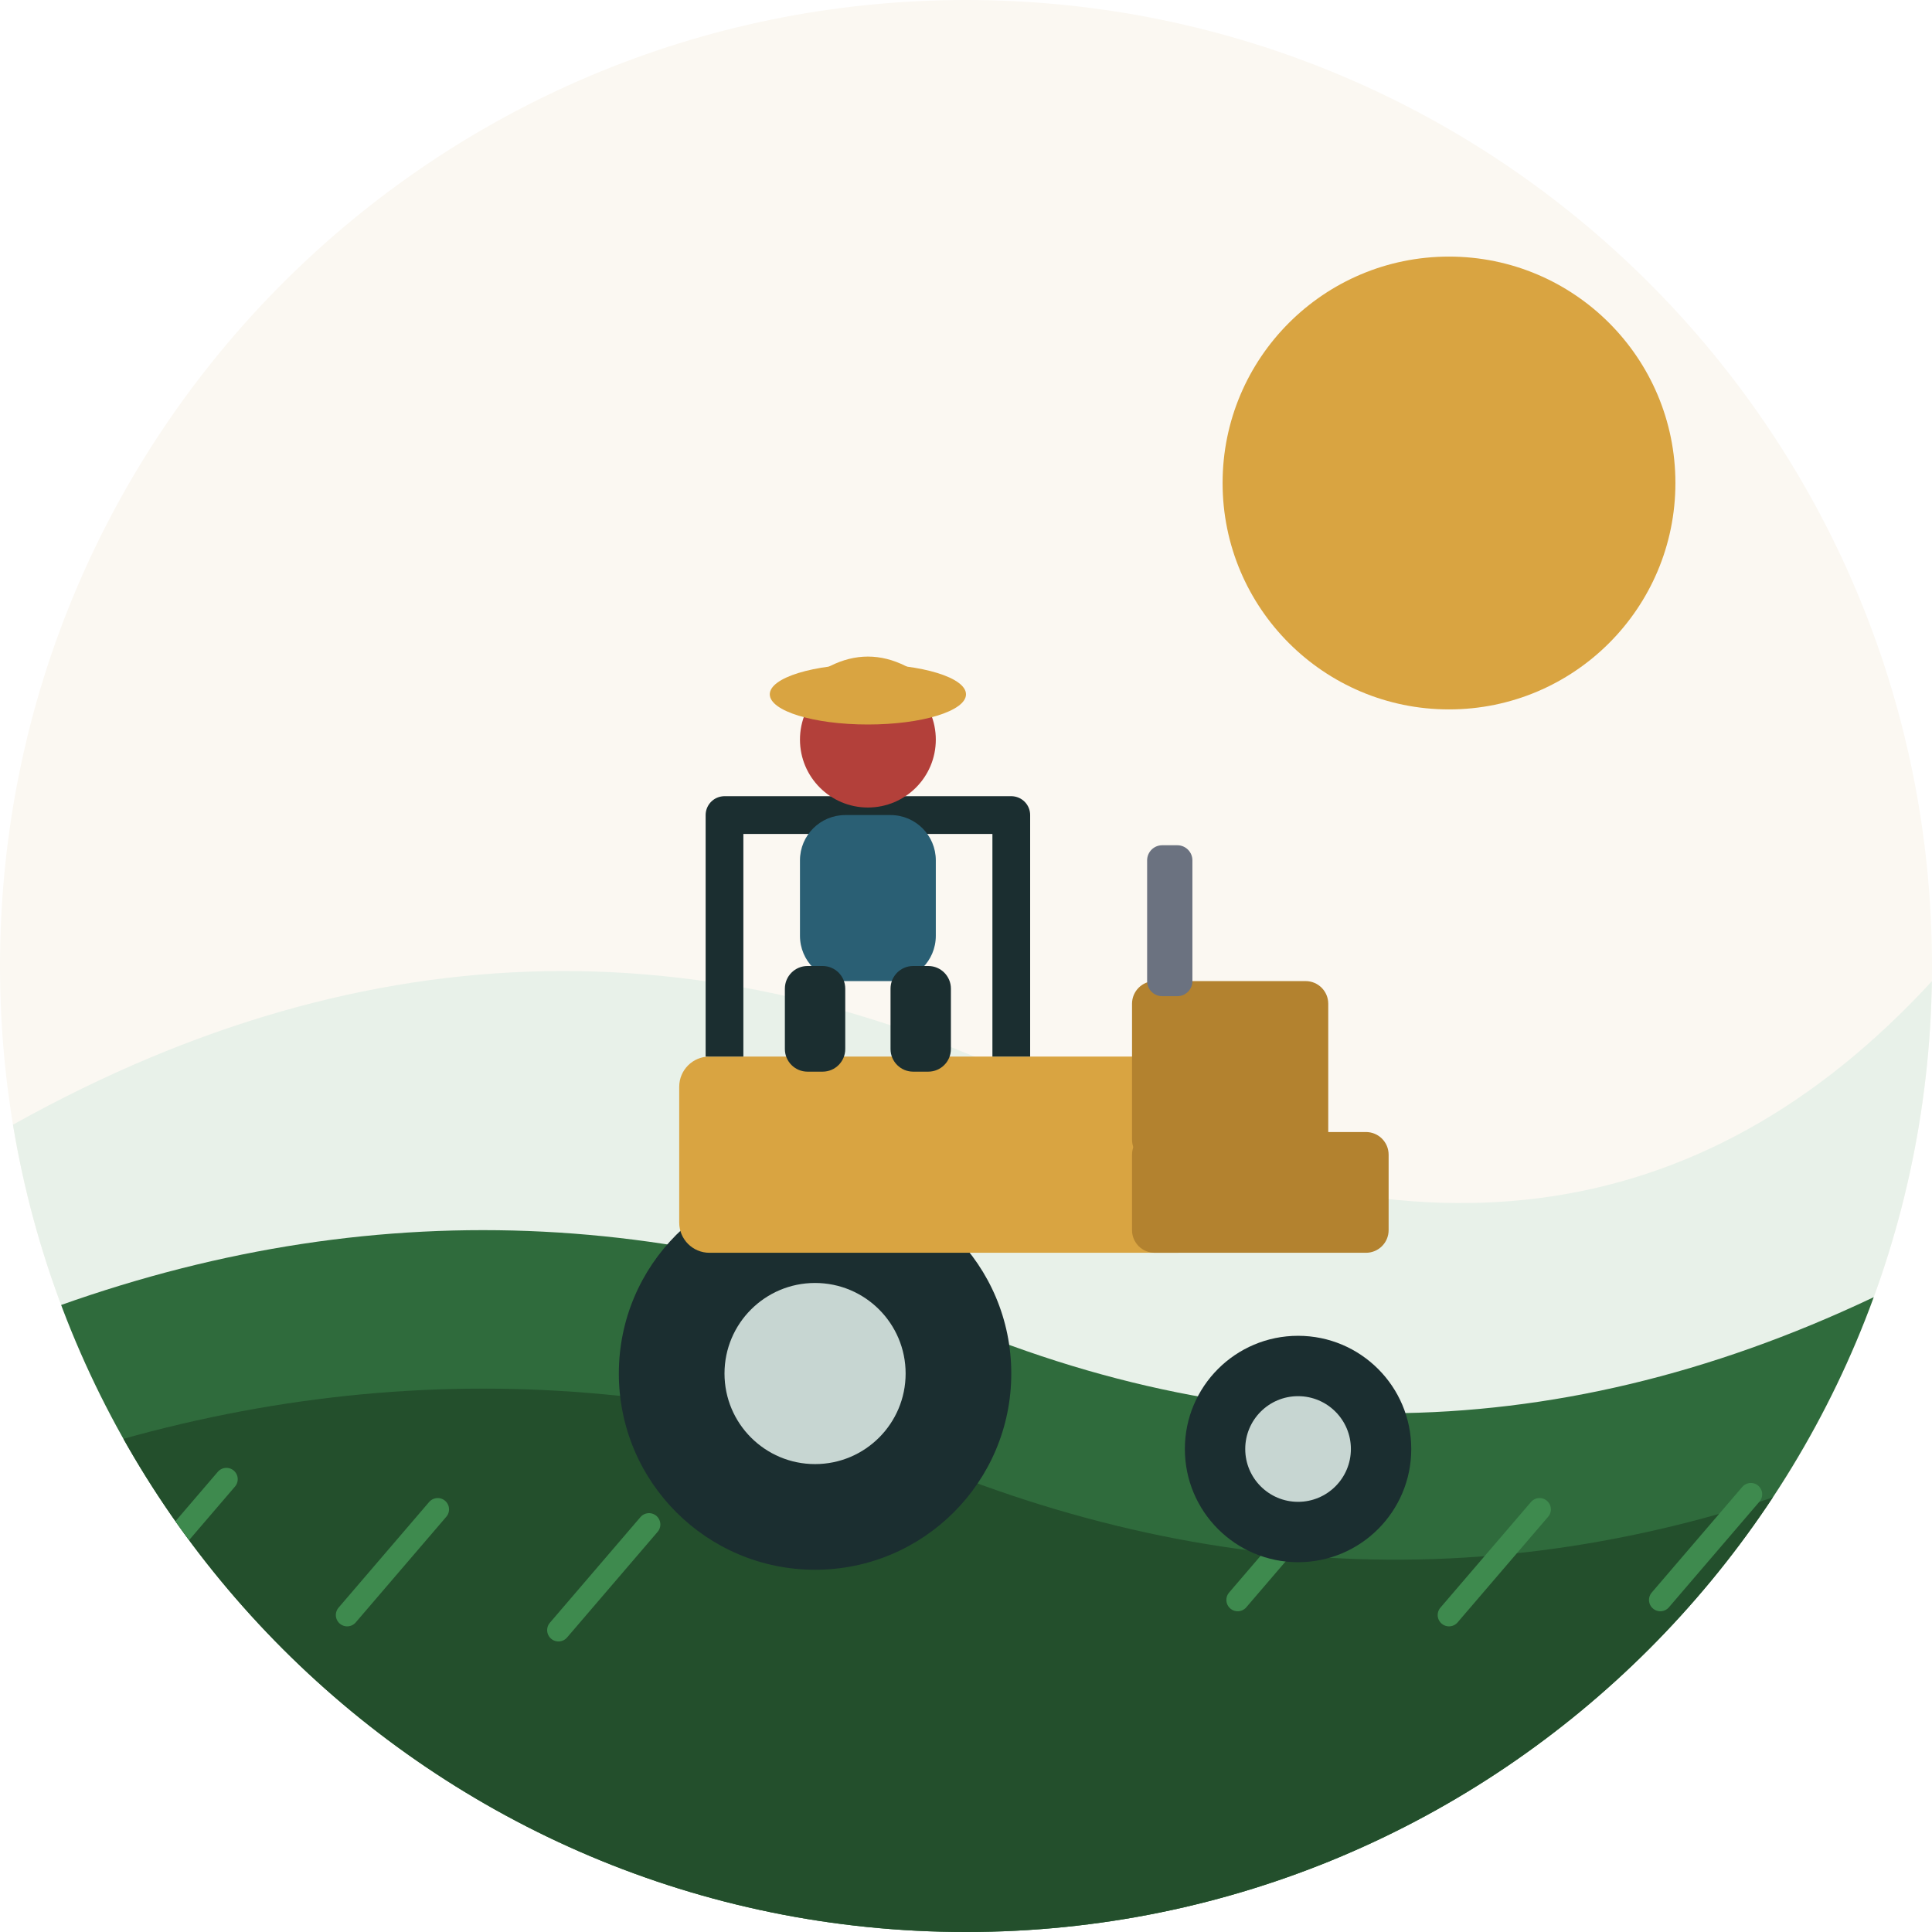
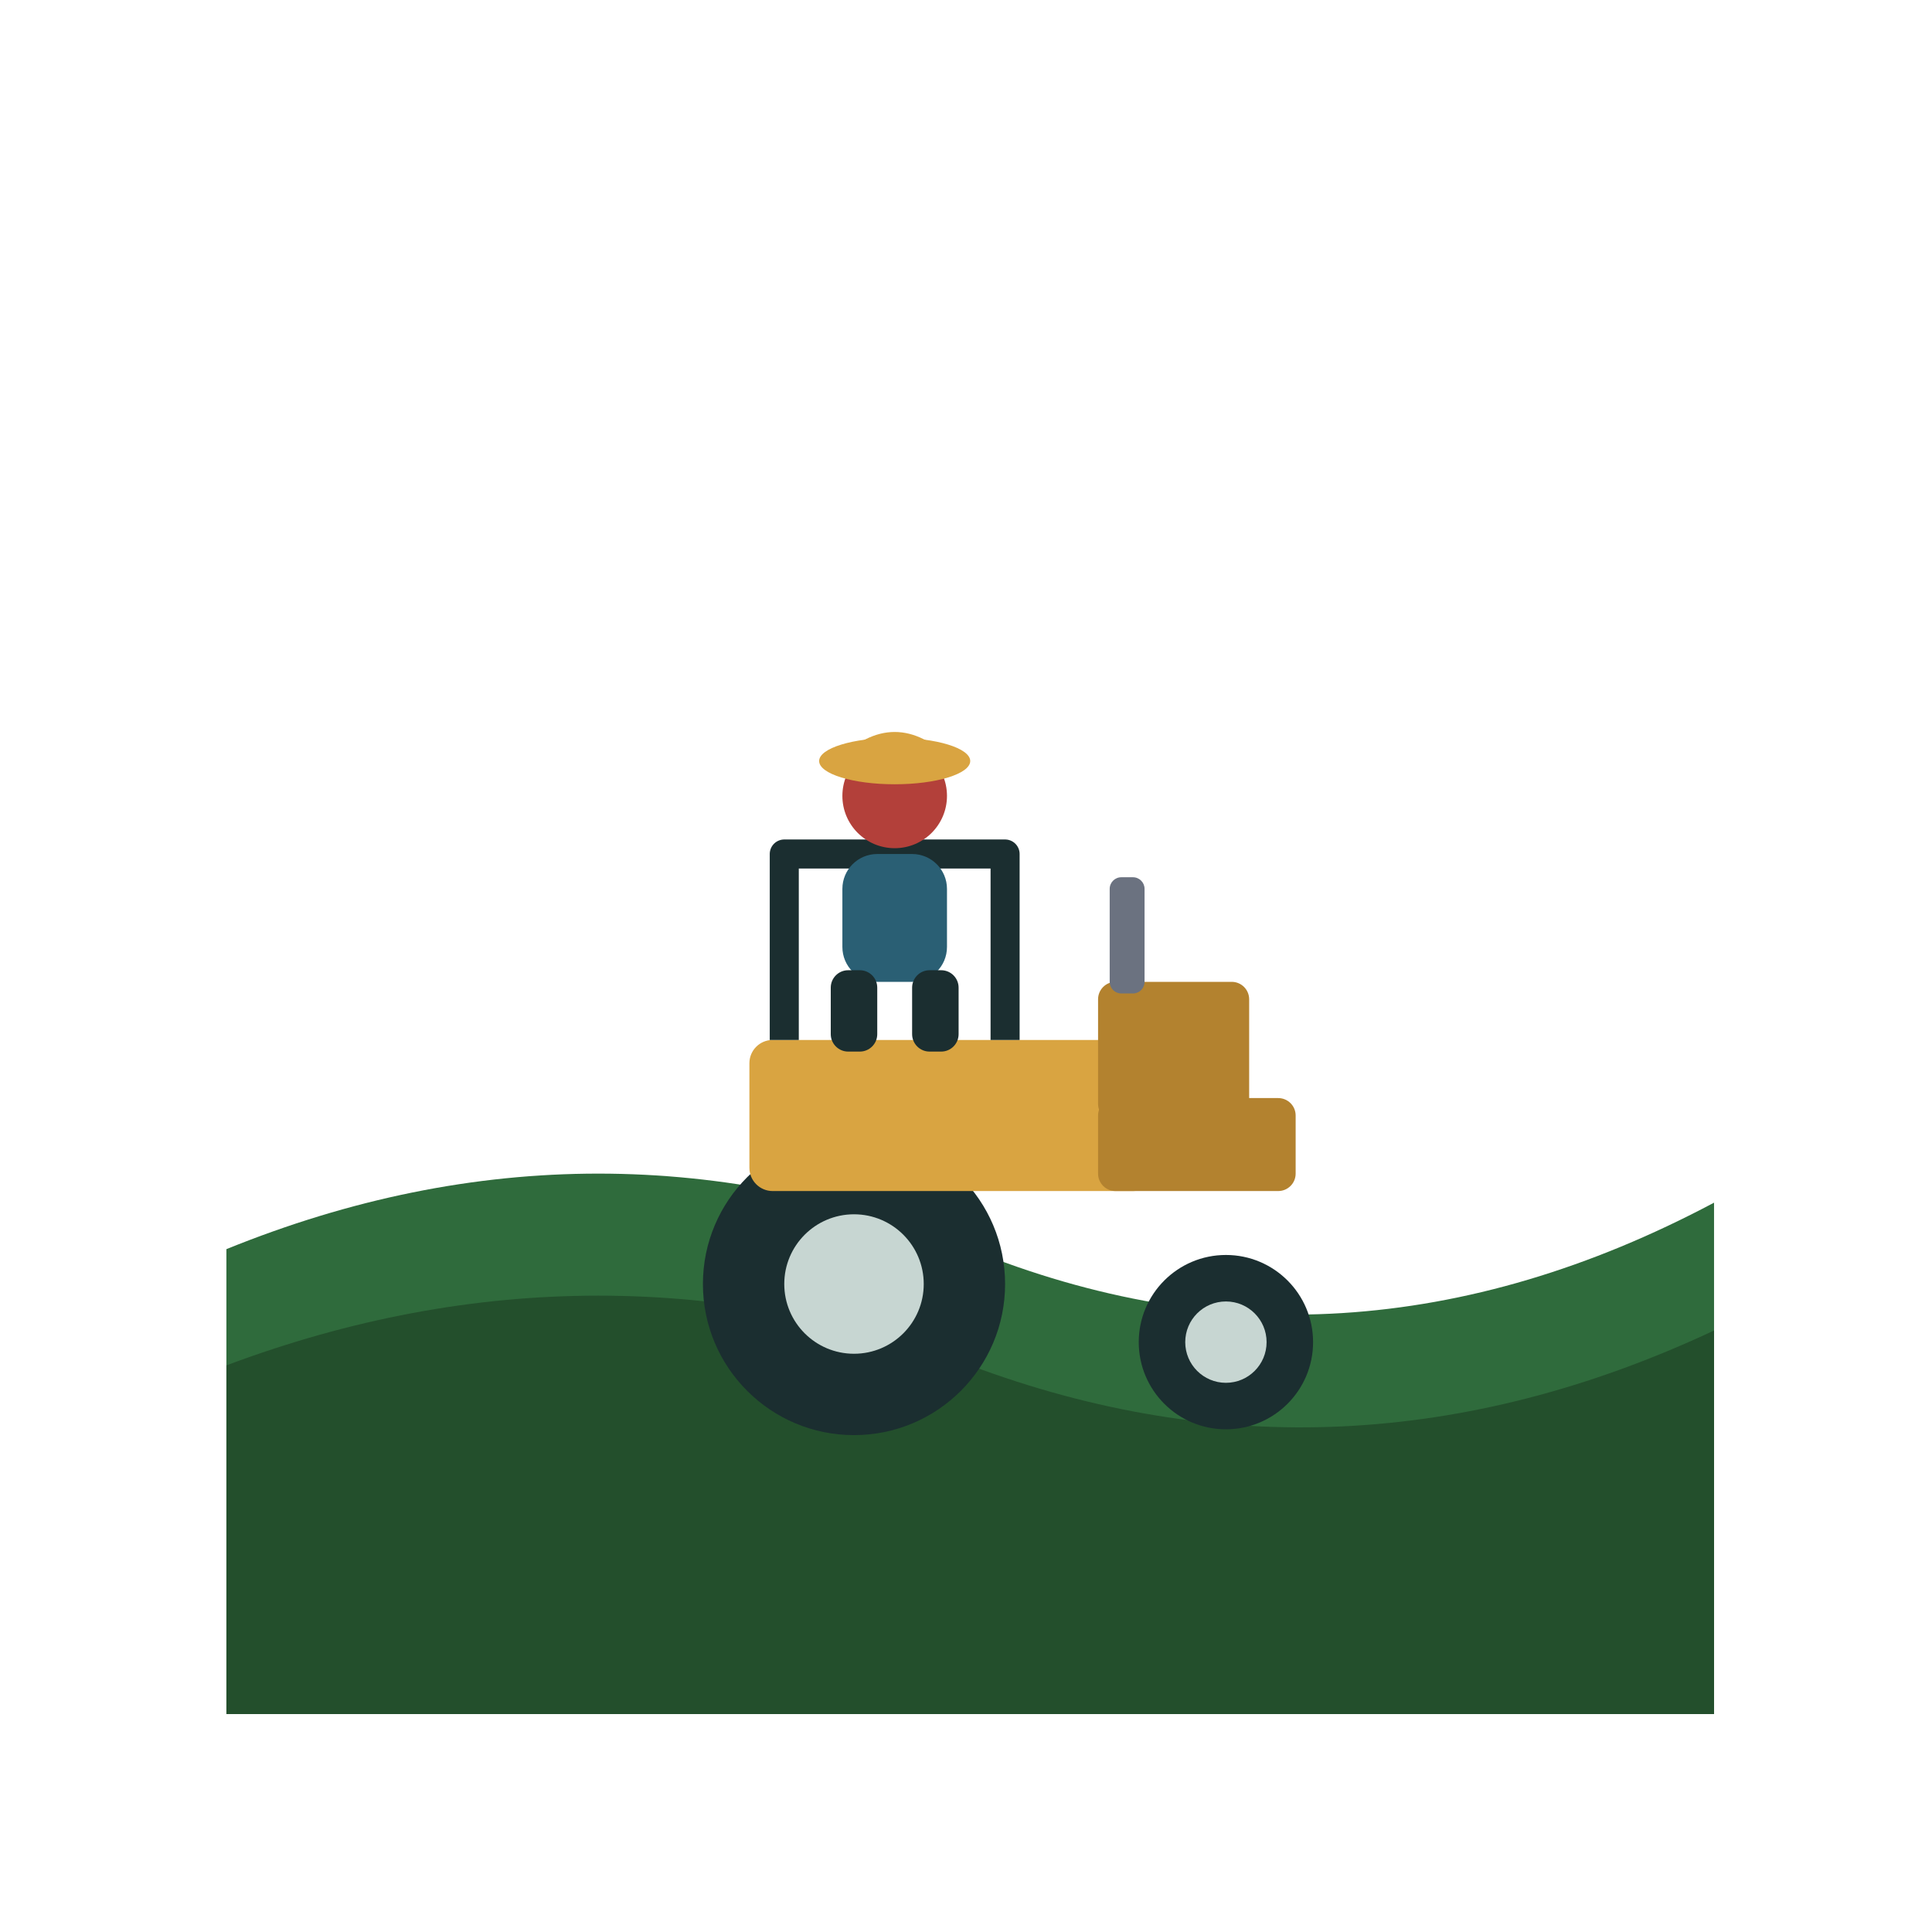
<svg xmlns="http://www.w3.org/2000/svg" width="256" height="256" viewBox="0 0 256 256">
-   <defs>
-     <clipPath id="circleClip">
-       <circle cx="128" cy="128" r="128" />
-     </clipPath>
-   </defs>
-   <g clip-path="url(#circleClip)">
-     <rect x="0" y="0" width="256" height="256" fill="#FBF8F2" />
-     <circle cx="192" cy="64" r="30" fill="#D9A441" />
-     <path d="M0 150 Q 70 110 140 145 T 256 130 V 256 H 0 Z" fill="#E8F1E9" />
+   <g transform="translate(30,30) scale(0.77)">
    <path d="M0 176 Q 64 150 128 176 T 256 168 V 256 H 0 Z" fill="#2F6B3C" />
    <path d="M0 196 Q 64 172 128 196 T 256 190 V 256 H 0 Z" fill="#234F2C" />
-     <g stroke="#3E8A4E" stroke-width="3" stroke-linecap="round">
-       <line x1="18" y1="210" x2="30" y2="196" />
-       <line x1="46" y1="214" x2="58" y2="200" />
-       <line x1="74" y1="216" x2="86" y2="202" />
-       <line x1="164" y1="212" x2="176" y2="198" />
-       <line x1="192" y1="214" x2="204" y2="200" />
-       <line x1="220" y1="212" x2="232" y2="198" />
-     </g>
    <g>
      <circle cx="108" cy="182" r="26" fill="#1B2E30" />
      <circle cx="108" cy="182" r="12" fill="#C7D6D2" />
      <circle cx="172" cy="192" r="15" fill="#1B2E30" />
      <circle cx="172" cy="192" r="7" fill="#C7D6D2" />
      <rect x="90" y="140" width="70" height="26" rx="4" fill="#D9A441" />
      <rect x="150" y="150" width="34" height="16" rx="3" fill="#B3822F" />
      <rect x="150" y="130" width="26" height="24" rx="3" fill="#B3822F" />
      <rect x="152" y="112" width="6" height="20" rx="2" fill="#6B7280" />
      <path d="M96 140 L96 108 L134 108 L134 140" fill="none" stroke="#1B2E30" stroke-width="5" stroke-linejoin="round" />
      <circle cx="115" cy="98" r="9" fill="#B3403A" />
      <rect x="106" y="108" width="18" height="22" rx="6" fill="#2A5F74" />
      <rect x="104" y="128" width="8" height="14" rx="3" fill="#1B2E30" />
      <rect x="118" y="128" width="8" height="14" rx="3" fill="#1B2E30" />
      <ellipse cx="115" cy="92" rx="13" ry="4" fill="#D9A441" />
      <path d="M105 92 Q115 82 125 92" fill="#D9A441" />
    </g>
  </g>
</svg>
